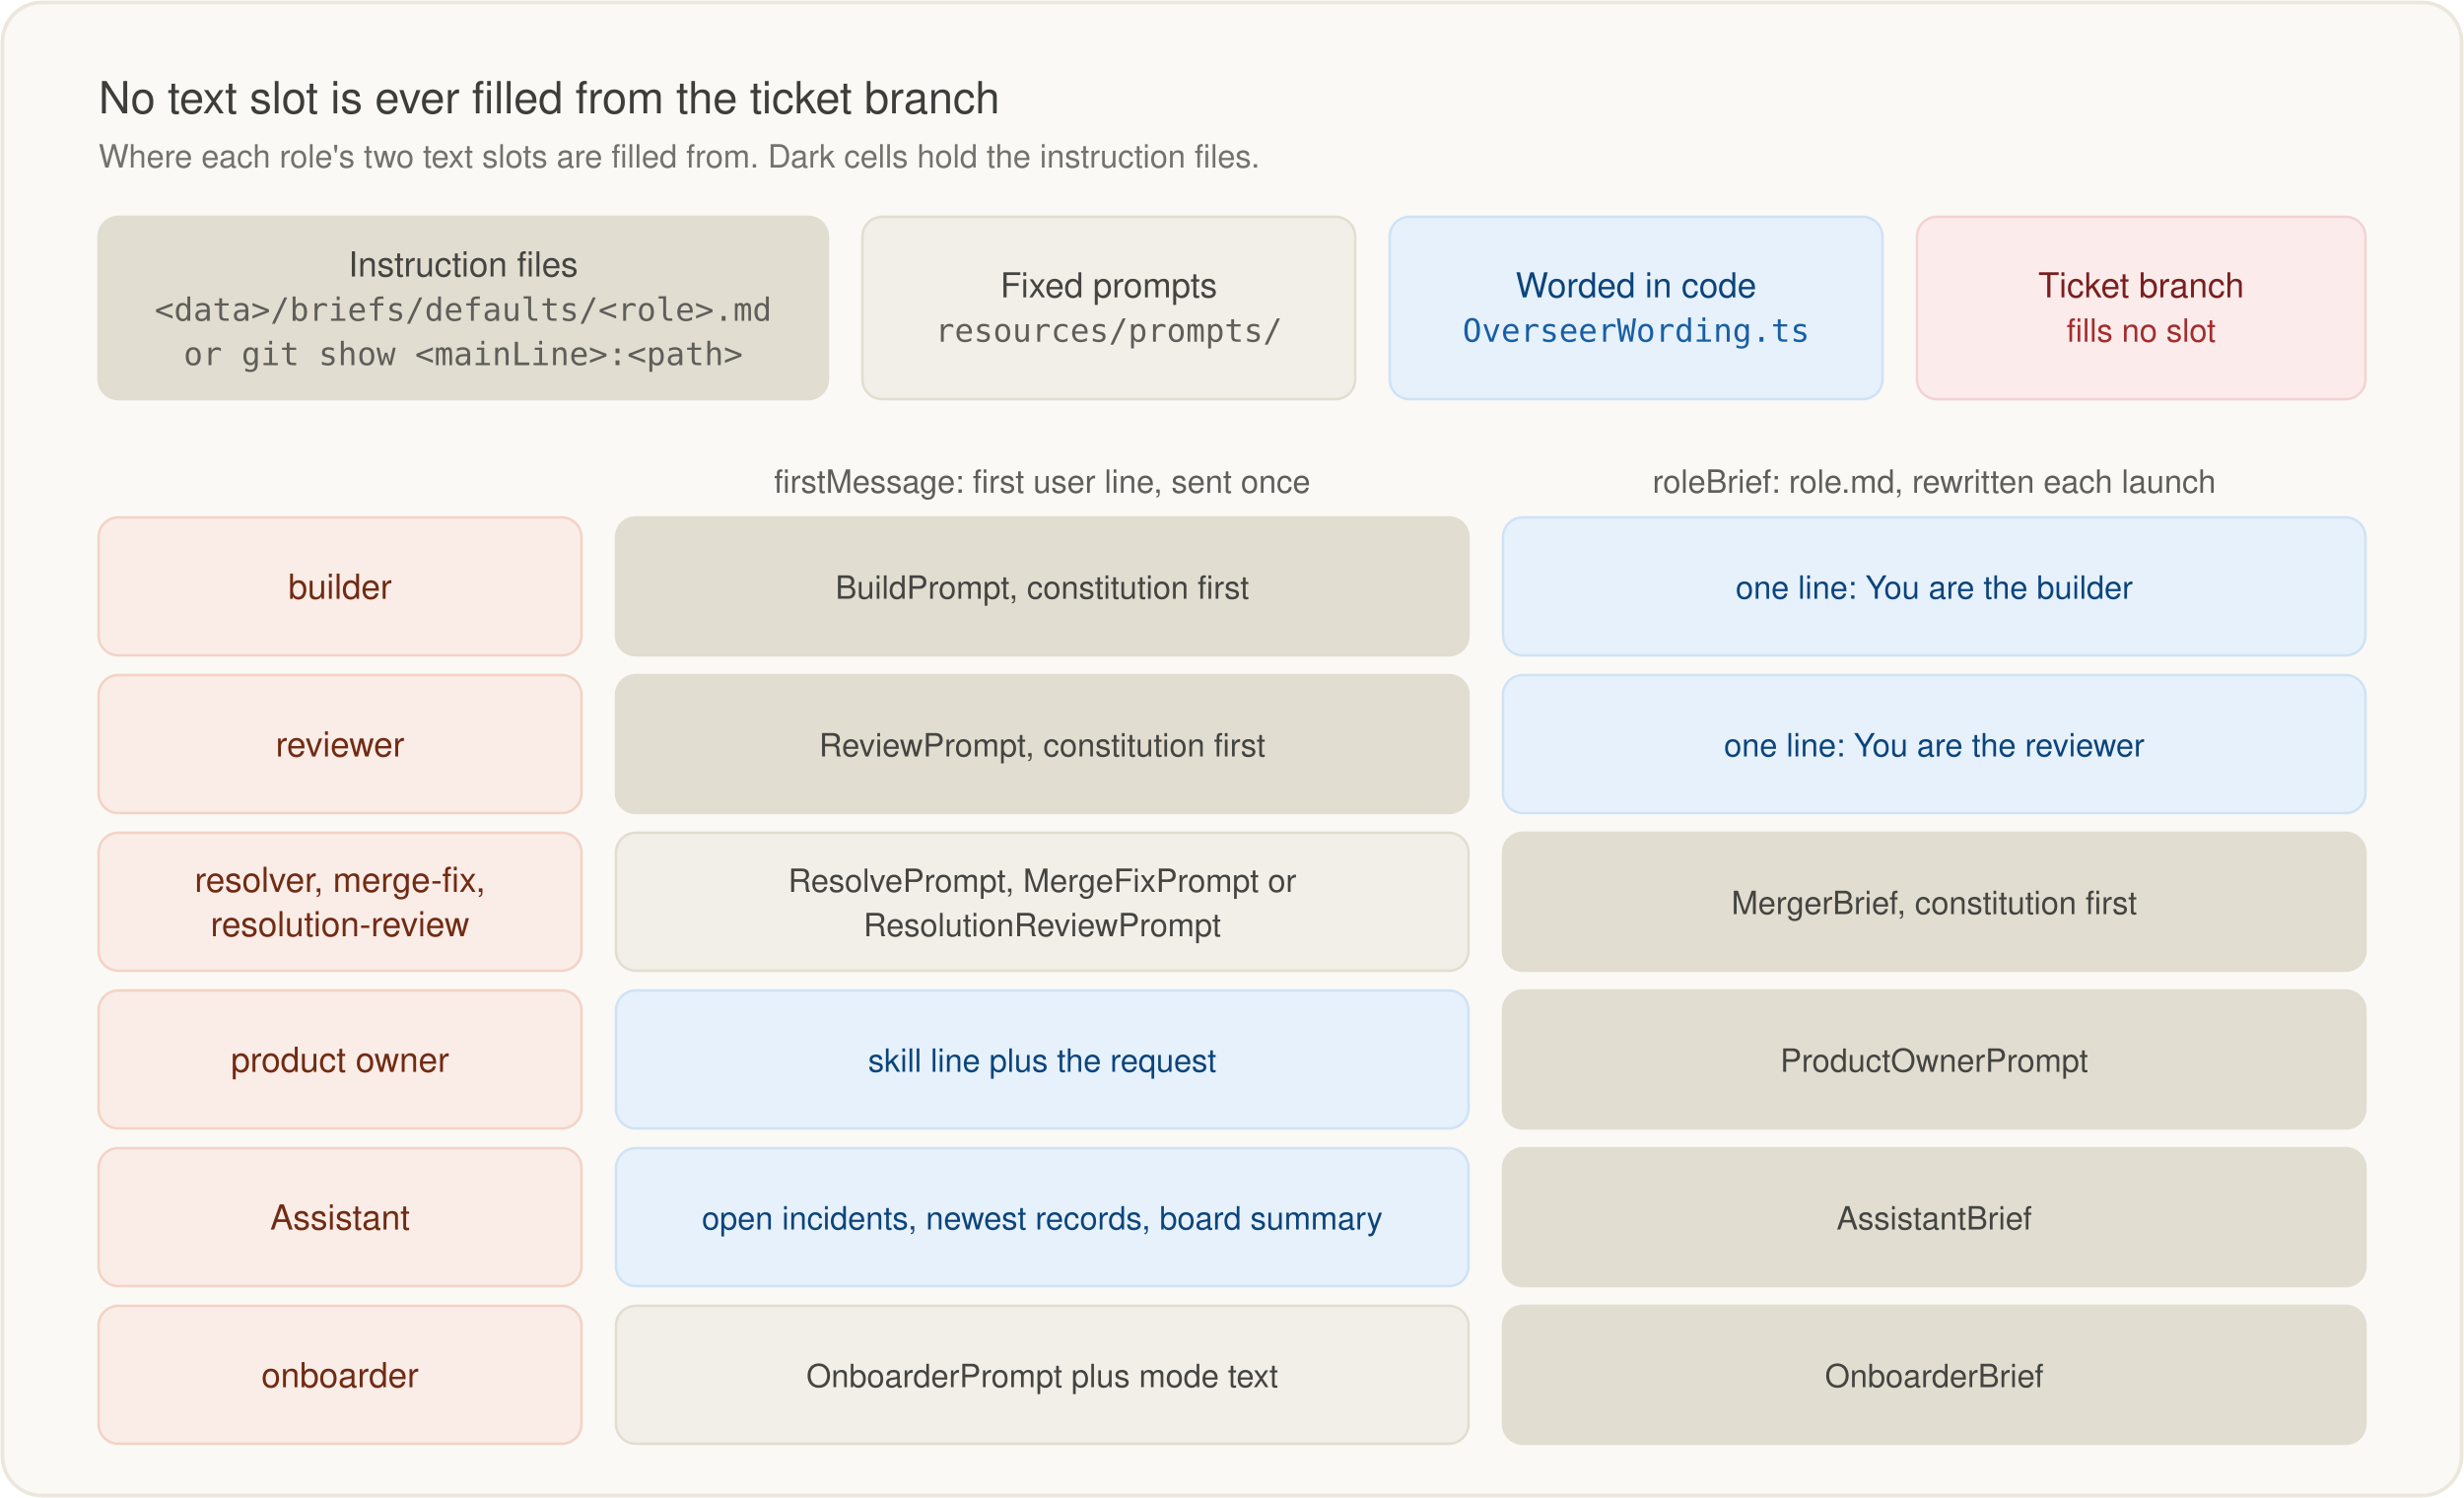
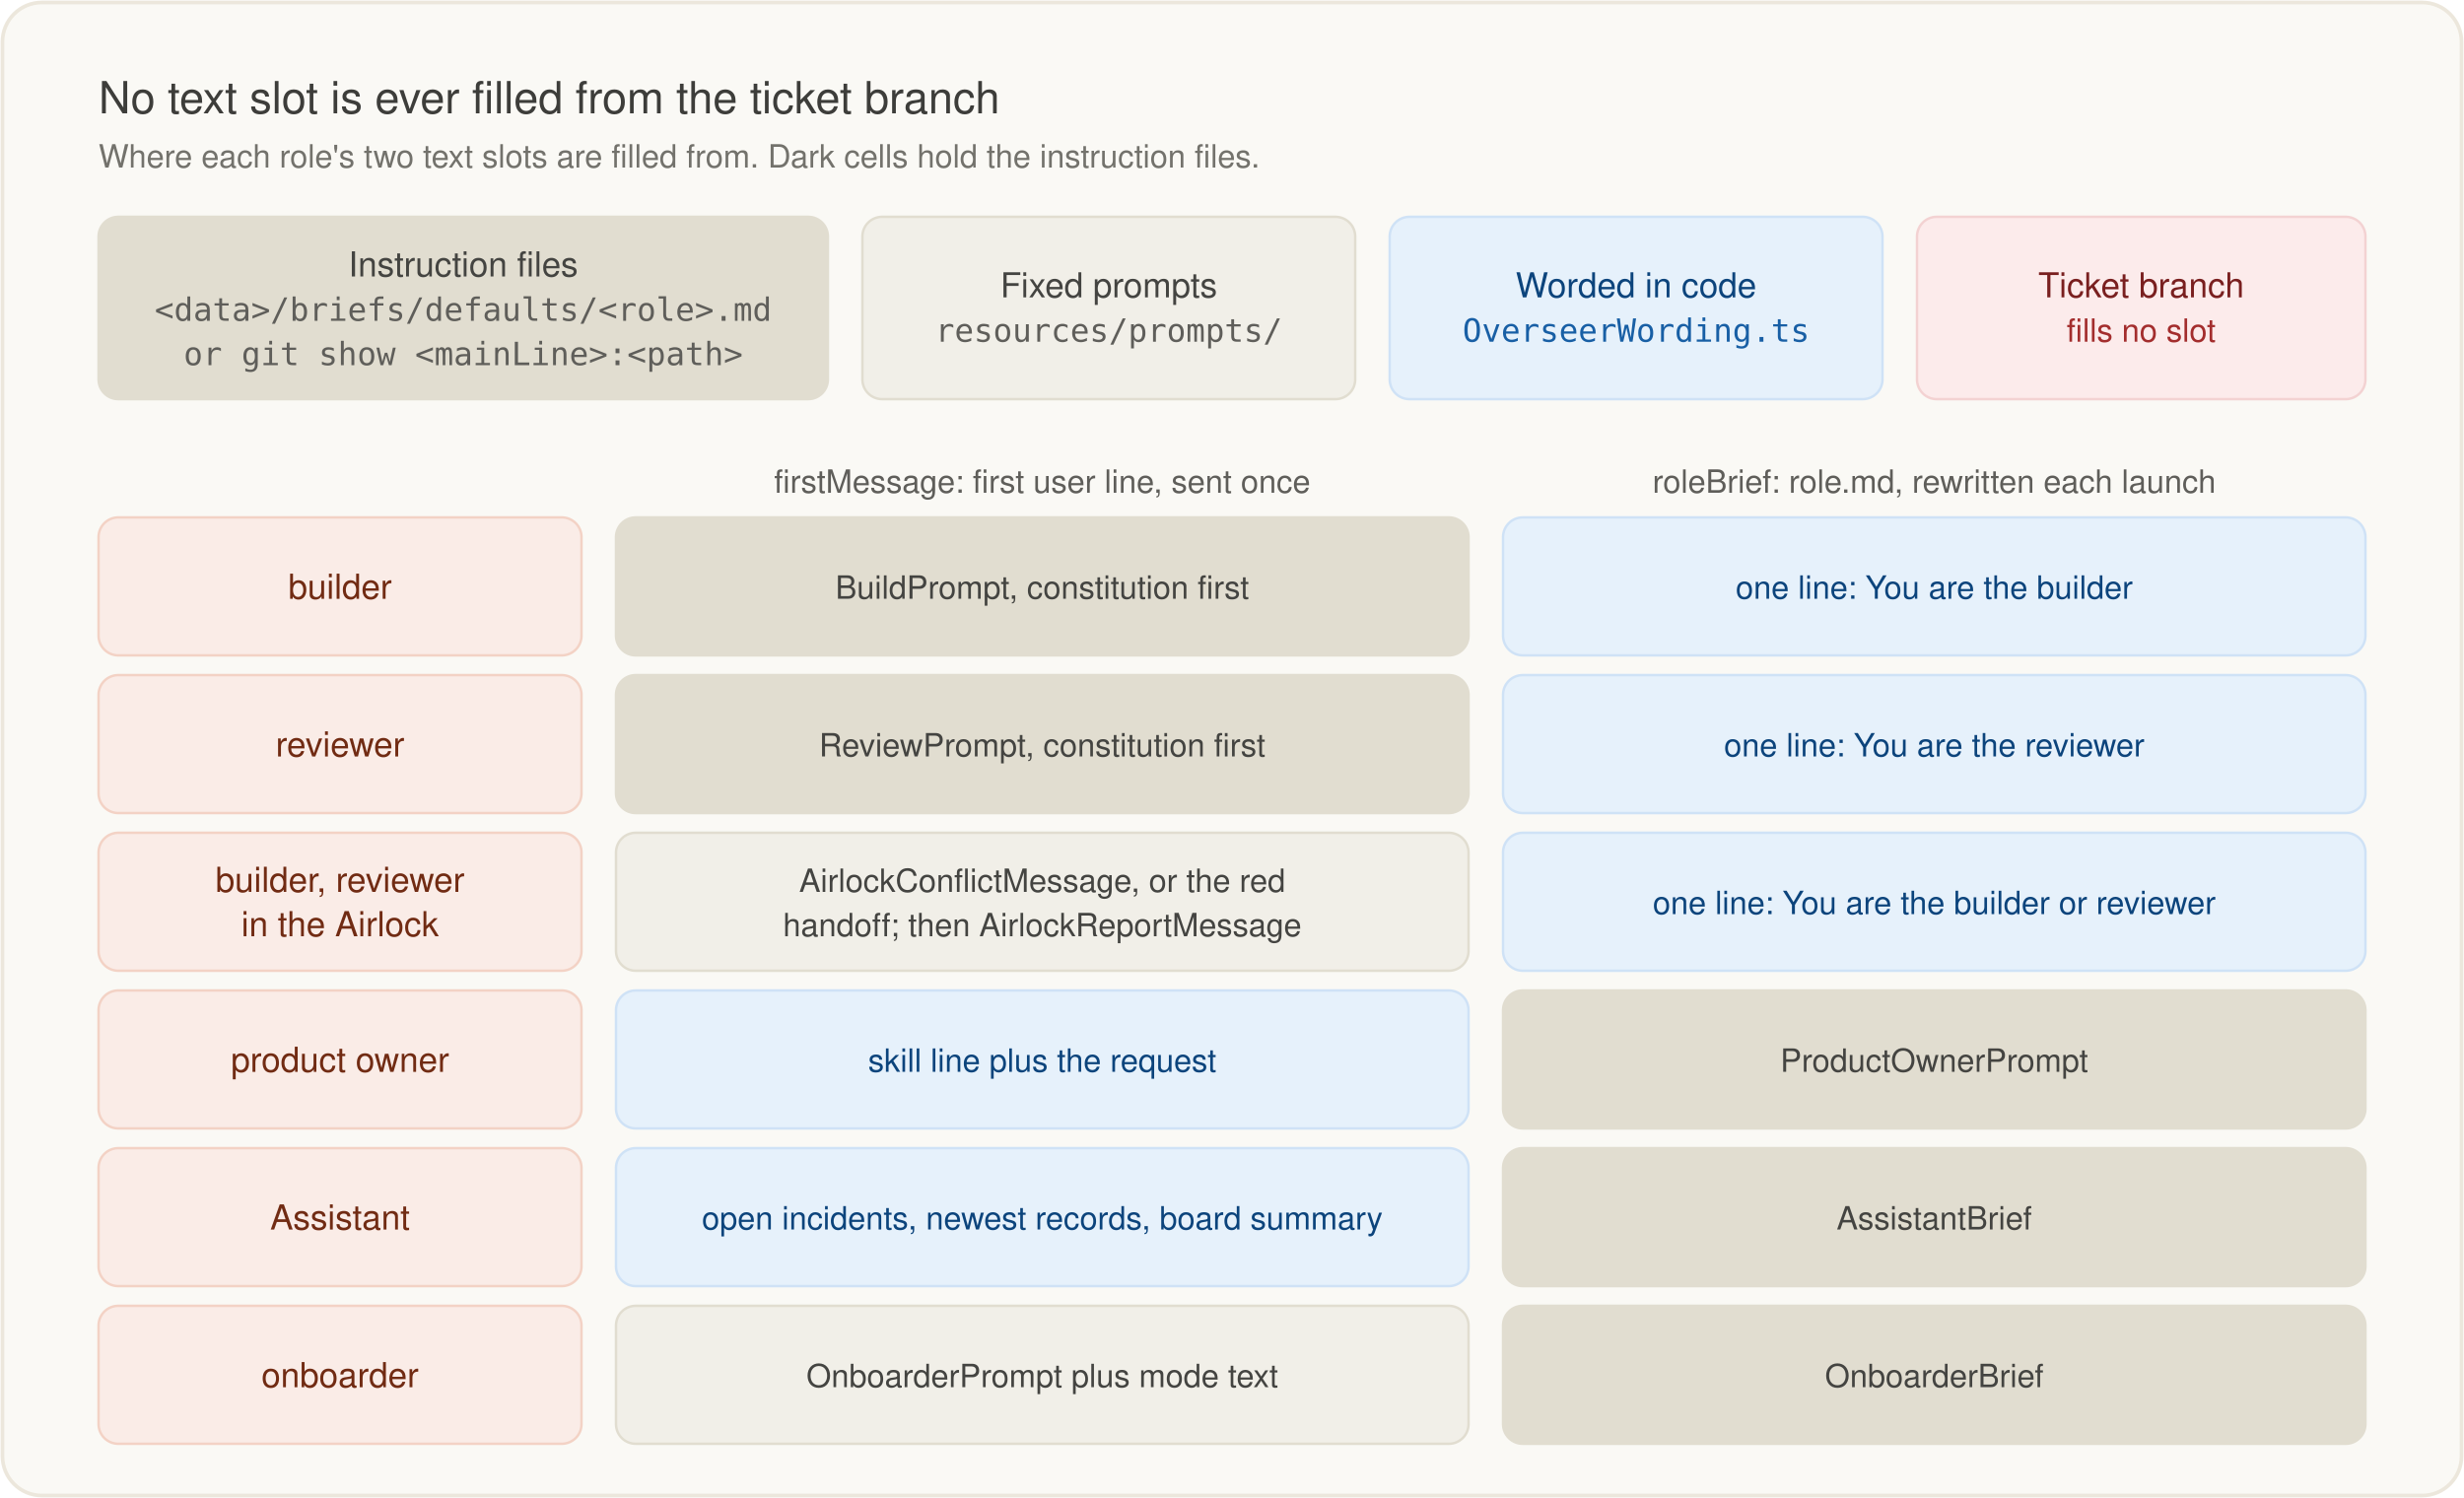
<svg xmlns="http://www.w3.org/2000/svg" width="1000" height="608" viewBox="0 0 1000 608" role="img" font-family="-apple-system,BlinkMacSystemFont,'Segoe UI',Helvetica,Arial,sans-serif">
  <defs>
    <marker id="ah" markerWidth="9" markerHeight="9" refX="6" refY="4.5" orient="auto">
      <path d="M0,0 L8,4.5 L0,9 z" fill="#73726c" />
    </marker>
  </defs>
  <rect x="1" y="1" width="998" height="606" rx="16" fill="#FAF9F5" stroke="#ECE7DC" stroke-width="1.5" />
  <text x="40" y="46" font-size="18" font-weight="500" fill="#3d3d3a">No text slot is ever filled from the ticket branch</text>
  <text x="40" y="68" font-size="13" fill="#73726c">Where each role's two text slots are filled from. Dark cells hold the instruction files.</text>
  <rect x="40" y="88" width="296" height="74" rx="8" fill="#E1DDD0" stroke="#E1DDD0" />
  <text x="188.0" y="112.2" font-size="14" font-weight="500" fill="#444441" text-anchor="middle">Instruction files</text>
  <text x="188.0" y="130.2" font-size="13" fill="#5F5E5A" text-anchor="middle" font-family="ui-monospace,Menlo,Consolas,monospace">&lt;data&gt;/briefs/defaults/&lt;role&gt;.md</text>
  <text x="188.0" y="148.2" font-size="13" fill="#5F5E5A" text-anchor="middle" font-family="ui-monospace,Menlo,Consolas,monospace">or git show &lt;mainLine&gt;:&lt;path&gt;</text>
  <rect x="350" y="88" width="200" height="74" rx="8" fill="#F1EFE8" stroke="#E1DDD0" />
  <text x="450.0" y="120.7" font-size="14" font-weight="500" fill="#444441" text-anchor="middle">Fixed prompts</text>
  <text x="450.0" y="138.7" font-size="13" fill="#5F5E5A" text-anchor="middle" font-family="ui-monospace,Menlo,Consolas,monospace">resources/prompts/</text>
  <rect x="564" y="88" width="200" height="74" rx="8" fill="#E6F1FB" stroke="#CFE2F6" />
  <text x="664.0" y="120.7" font-size="14" font-weight="500" fill="#0C447C" text-anchor="middle">Worded in code</text>
  <text x="664.0" y="138.7" font-size="13" fill="#185FA5" text-anchor="middle" font-family="ui-monospace,Menlo,Consolas,monospace">OverseerWording.ts</text>
  <rect x="778" y="88" width="182" height="74" rx="8" fill="#FCEBEB" stroke="#F3D2D2" />
  <text x="869.0" y="120.7" font-size="14" font-weight="500" fill="#791F1F" text-anchor="middle">Ticket branch</text>
  <text x="869.0" y="138.7" font-size="13" fill="#A32D2D" text-anchor="middle">fills no slot</text>
  <text x="423.0" y="200" font-size="13" fill="#5F5E5A" text-anchor="middle">firstMessage: first user line, sent once</text>
  <text x="785.0" y="200" font-size="13" fill="#5F5E5A" text-anchor="middle">roleBrief: role.md, rewritten each launch</text>
  <rect x="40" y="210" width="196" height="56" rx="8" fill="#FAECE7" stroke="#F3D2C5" />
  <text x="138.0" y="243.04" font-size="14" font-weight="500" fill="#712B13" text-anchor="middle">builder</text>
  <rect x="250" y="210" width="346" height="56" rx="8" fill="#E1DDD0" stroke="#E1DDD0" />
  <text x="423.0" y="243.0" font-size="13" fill="#444441" text-anchor="middle">BuildPrompt, constitution first</text>
  <rect x="610" y="210" width="350" height="56" rx="8" fill="#E6F1FB" stroke="#CFE2F6" />
  <text x="785.0" y="243.0" font-size="13" fill="#0C447C" text-anchor="middle">one line: You are the builder</text>
  <rect x="40" y="274" width="196" height="56" rx="8" fill="#FAECE7" stroke="#F3D2C5" />
  <text x="138.0" y="307.04" font-size="14" font-weight="500" fill="#712B13" text-anchor="middle">reviewer</text>
  <rect x="250" y="274" width="346" height="56" rx="8" fill="#E1DDD0" stroke="#E1DDD0" />
  <text x="423.0" y="307.0" font-size="13" fill="#444441" text-anchor="middle">ReviewPrompt, constitution first</text>
  <rect x="610" y="274" width="350" height="56" rx="8" fill="#E6F1FB" stroke="#CFE2F6" />
  <text x="785.0" y="307.0" font-size="13" fill="#0C447C" text-anchor="middle">one line: You are the reviewer</text>
  <rect x="40" y="338" width="196" height="56" rx="8" fill="#FAECE7" stroke="#F3D2C5" />
-   <text x="138.0" y="362" font-size="14" font-weight="500" fill="#712B13" text-anchor="middle">resolver, merge-fix,</text>
-   <text x="138.0" y="380" font-size="14" font-weight="500" fill="#712B13" text-anchor="middle">resolution-review</text>
+   <text x="138.0" y="362" font-size="14" font-weight="500" fill="#712B13" text-anchor="middle">builder, reviewer</text>
+   <text x="138.0" y="380" font-size="14" font-weight="500" fill="#712B13" text-anchor="middle">in the Airlock</text>
  <rect x="250" y="338" width="346" height="56" rx="8" fill="#F1EFE8" stroke="#E1DDD0" />
-   <text x="423.0" y="362.0" font-size="13" fill="#444441" text-anchor="middle">ResolvePrompt, MergeFixPrompt or</text>
-   <text x="423.0" y="380.0" font-size="13" fill="#444441" text-anchor="middle">ResolutionReviewPrompt</text>
-   <rect x="610" y="338" width="350" height="56" rx="8" fill="#E1DDD0" stroke="#E1DDD0" />
-   <text x="785.0" y="371.0" font-size="13" fill="#444441" text-anchor="middle">MergerBrief, constitution first</text>
+   <text x="423.0" y="362.0" font-size="13" fill="#444441" text-anchor="middle">AirlockConflictMessage, or the red</text>
+   <text x="423.0" y="380.0" font-size="13" fill="#444441" text-anchor="middle">handoff; then AirlockReportMessage</text>
+   <rect x="610" y="338" width="350" height="56" rx="8" fill="#E6F1FB" stroke="#CFE2F6" />
+   <text x="785.0" y="371.0" font-size="13" fill="#0C447C" text-anchor="middle">one line: You are the builder or reviewer</text>
  <rect x="40" y="402" width="196" height="56" rx="8" fill="#FAECE7" stroke="#F3D2C5" />
  <text x="138.0" y="435.04" font-size="14" font-weight="500" fill="#712B13" text-anchor="middle">product owner</text>
  <rect x="250" y="402" width="346" height="56" rx="8" fill="#E6F1FB" stroke="#CFE2F6" />
  <text x="423.0" y="435.0" font-size="13" fill="#0C447C" text-anchor="middle">skill line plus the request</text>
  <rect x="610" y="402" width="350" height="56" rx="8" fill="#E1DDD0" stroke="#E1DDD0" />
  <text x="785.0" y="435.0" font-size="13" fill="#444441" text-anchor="middle">ProductOwnerPrompt</text>
  <rect x="40" y="466" width="196" height="56" rx="8" fill="#FAECE7" stroke="#F3D2C5" />
  <text x="138.0" y="499.04" font-size="14" font-weight="500" fill="#712B13" text-anchor="middle">Assistant</text>
  <rect x="250" y="466" width="346" height="56" rx="8" fill="#E6F1FB" stroke="#CFE2F6" />
  <text x="423.0" y="499.0" font-size="13" fill="#0C447C" text-anchor="middle">open incidents, newest records, board summary</text>
  <rect x="610" y="466" width="350" height="56" rx="8" fill="#E1DDD0" stroke="#E1DDD0" />
  <text x="785.0" y="499.0" font-size="13" fill="#444441" text-anchor="middle">AssistantBrief</text>
  <rect x="40" y="530" width="196" height="56" rx="8" fill="#FAECE7" stroke="#F3D2C5" />
  <text x="138.0" y="563.04" font-size="14" font-weight="500" fill="#712B13" text-anchor="middle">onboarder</text>
  <rect x="250" y="530" width="346" height="56" rx="8" fill="#F1EFE8" stroke="#E1DDD0" />
  <text x="423.0" y="563.0" font-size="13" fill="#444441" text-anchor="middle">OnboarderPrompt plus mode text</text>
  <rect x="610" y="530" width="350" height="56" rx="8" fill="#E1DDD0" stroke="#E1DDD0" />
  <text x="785.0" y="563.0" font-size="13" fill="#444441" text-anchor="middle">OnboarderBrief</text>
</svg>
